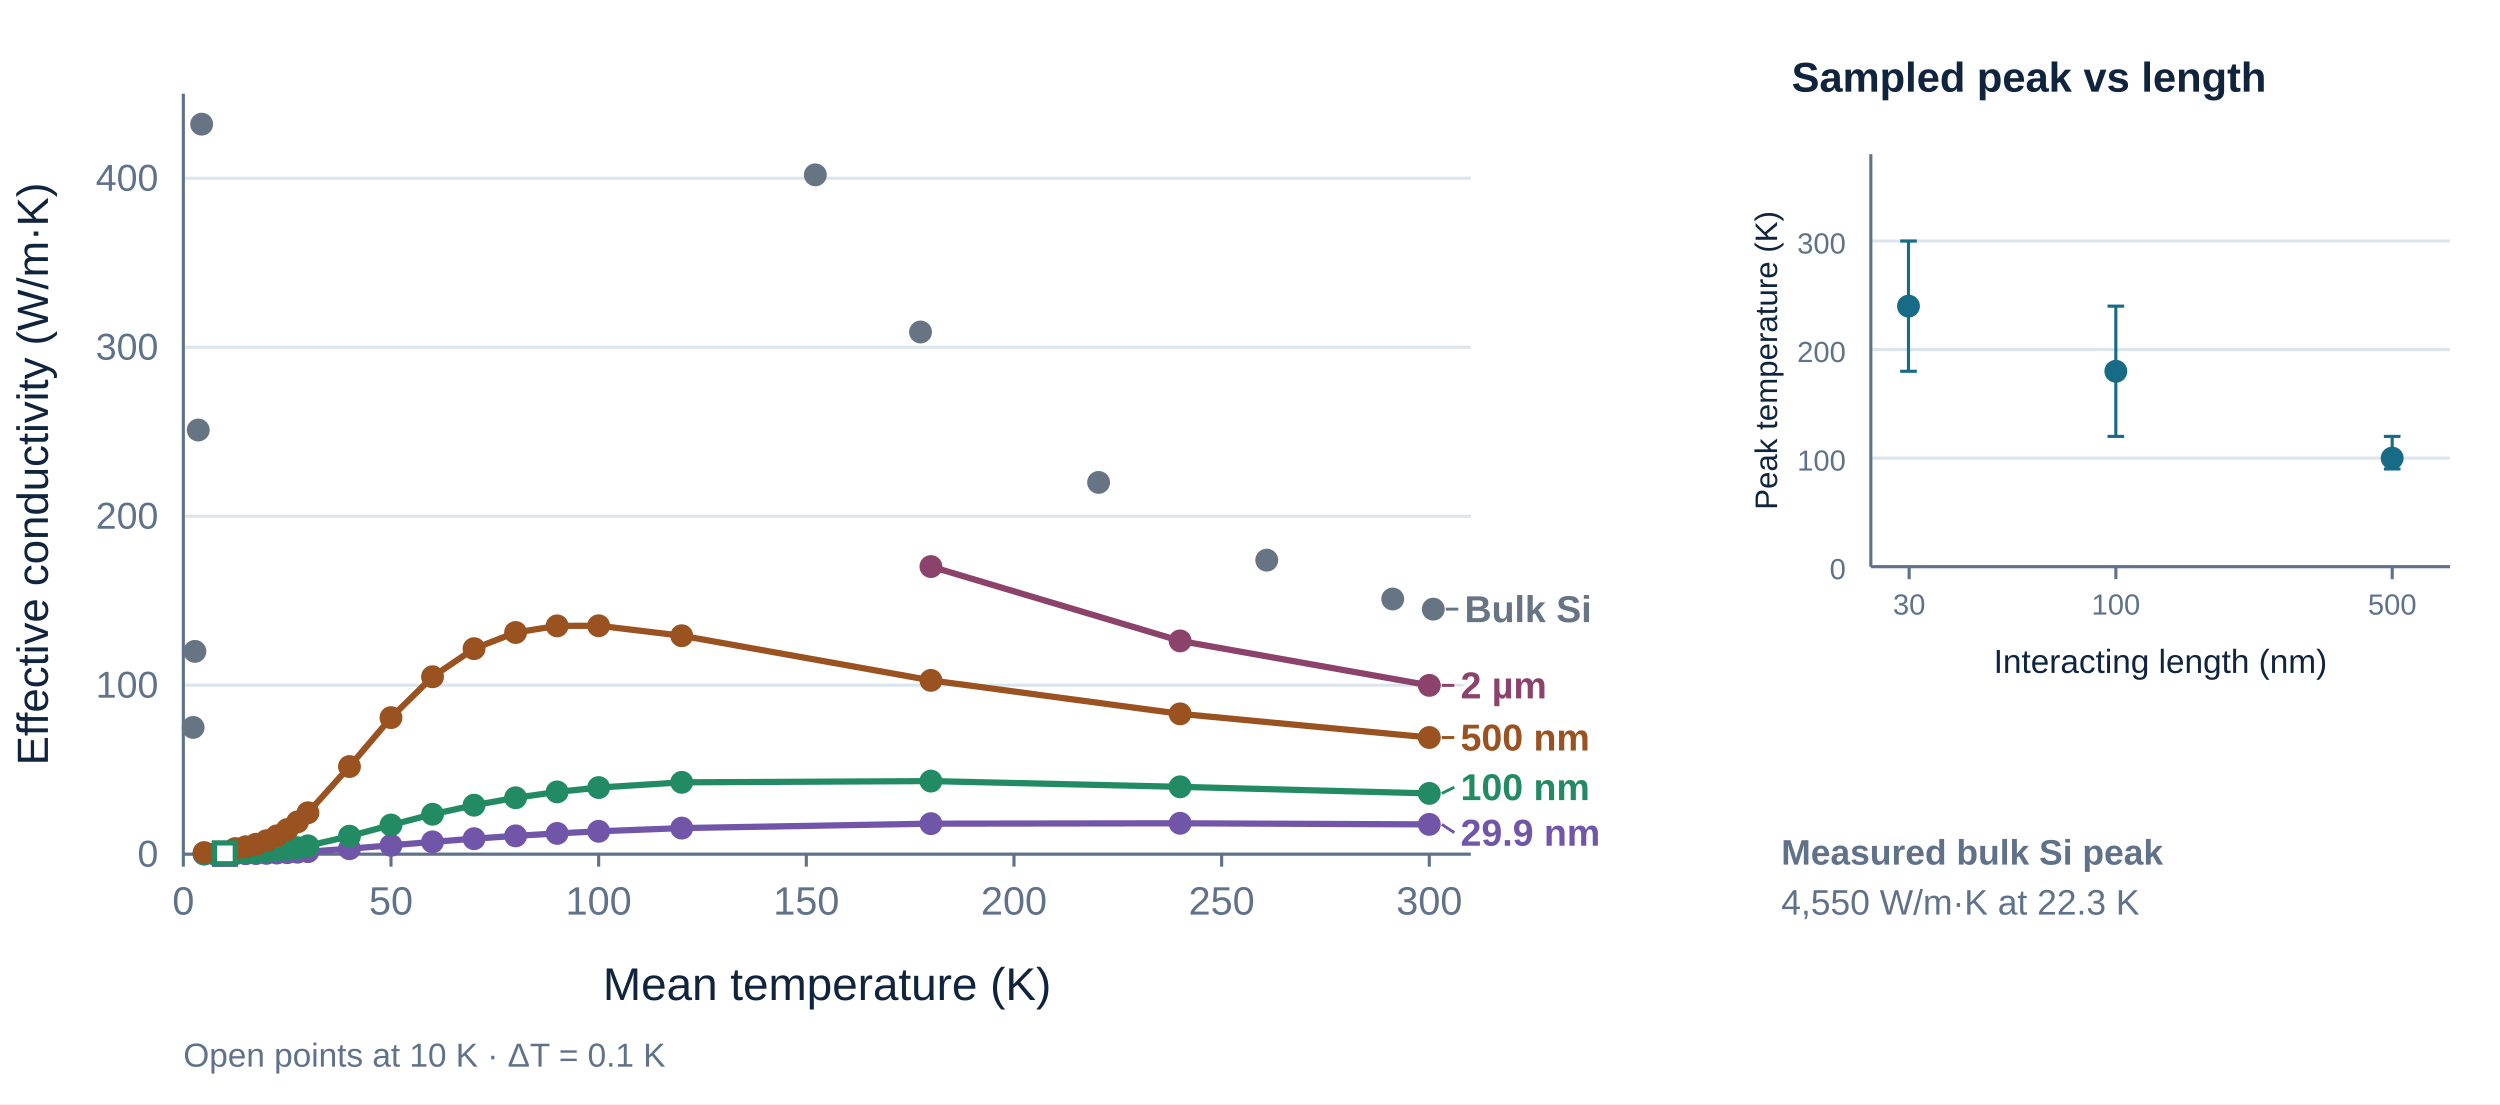
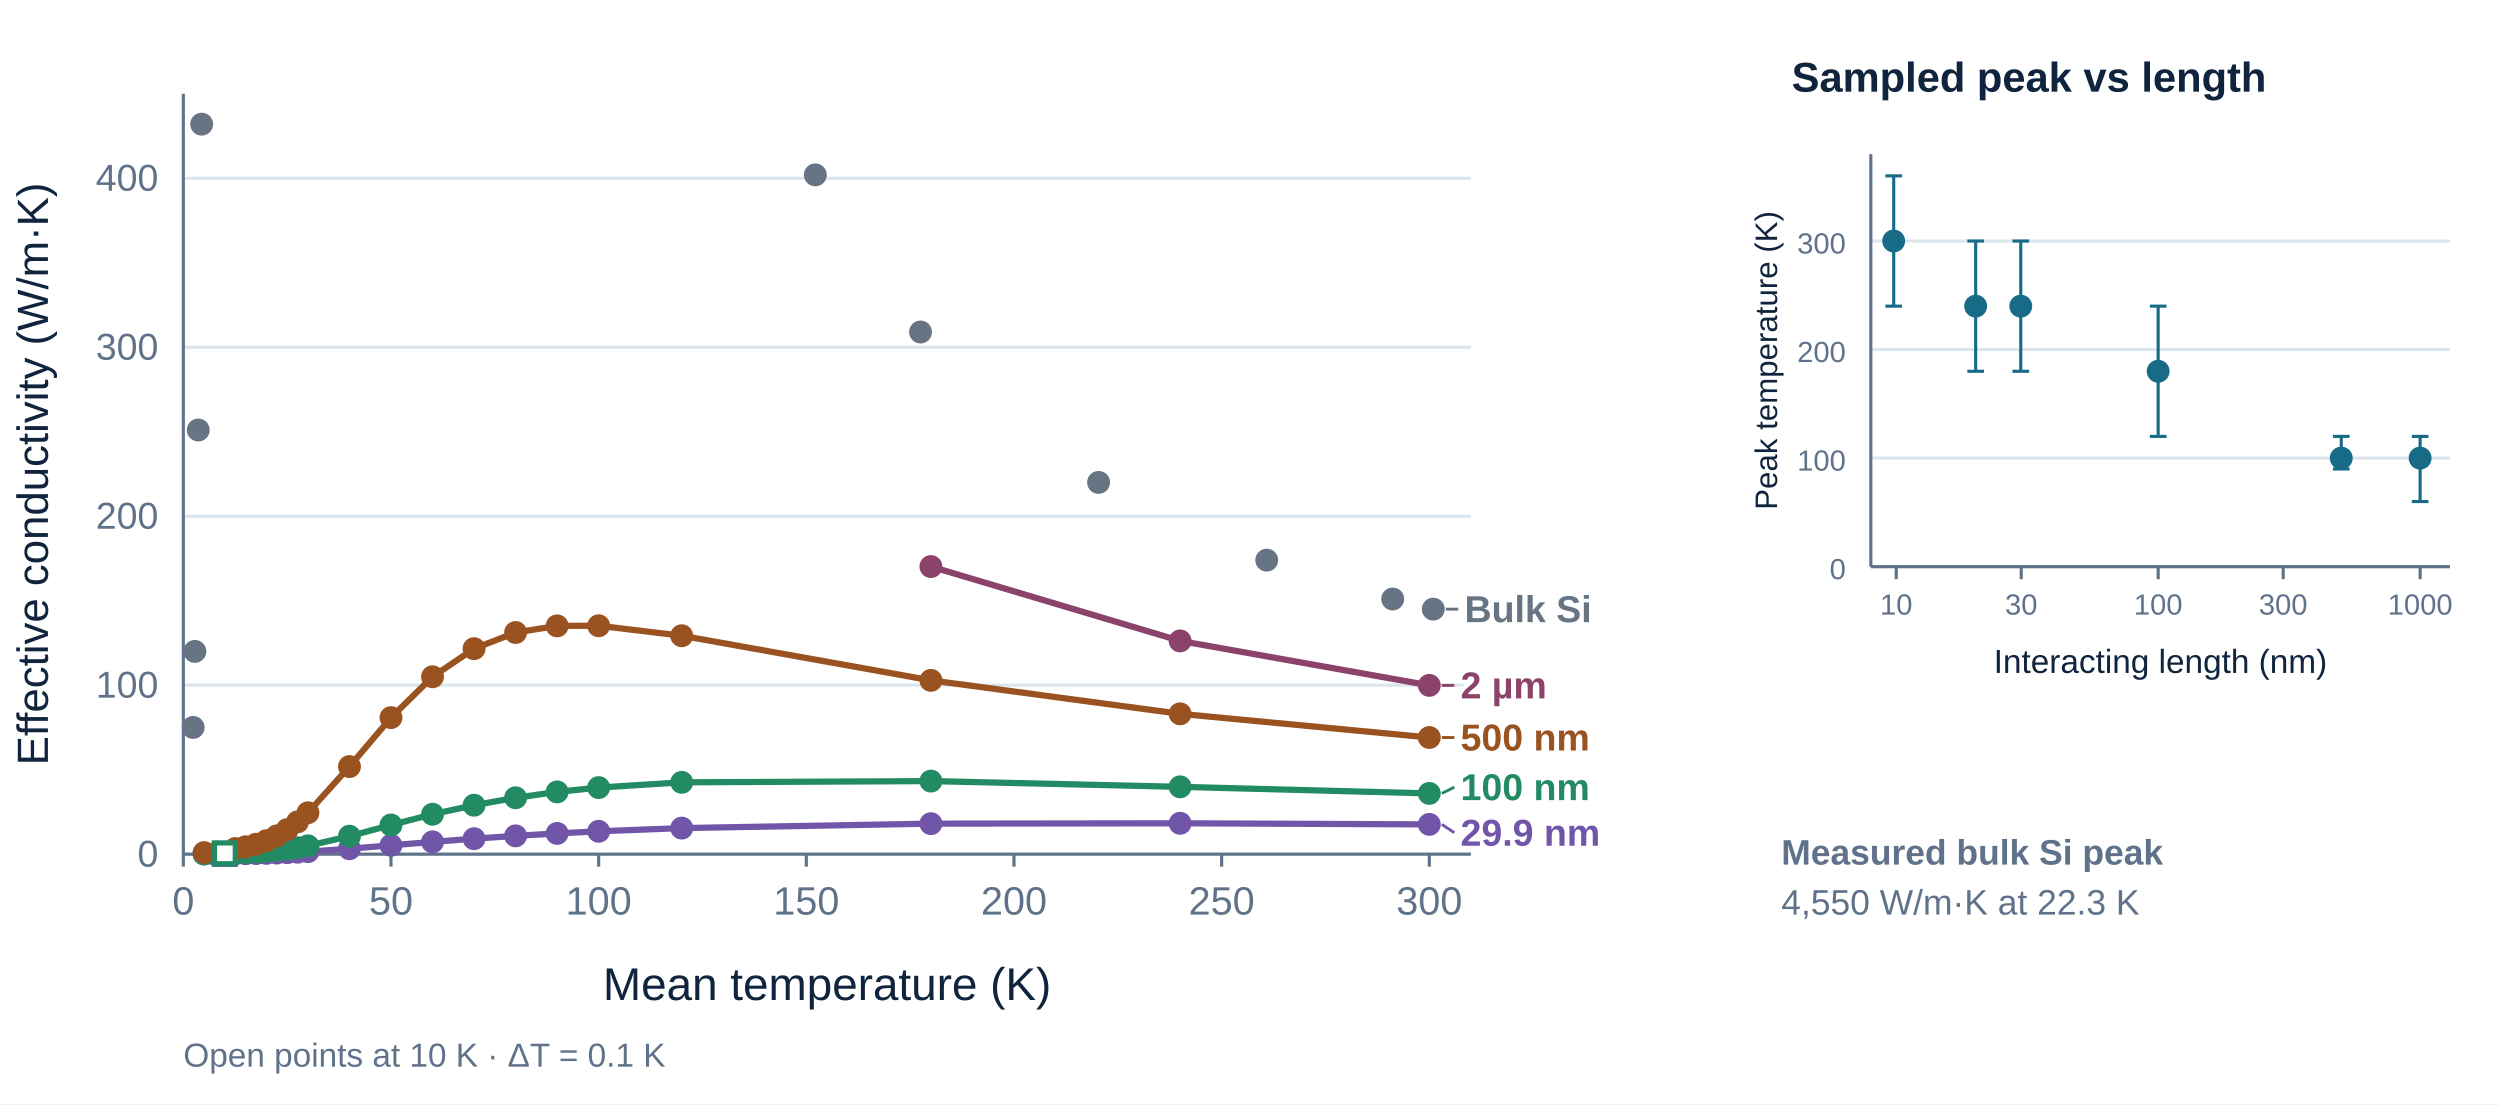
<svg xmlns="http://www.w3.org/2000/svg" viewBox="0 0 1200 530" role="img" aria-labelledby="title desc">
  <rect width="1200" height="530" fill="white" />
  <g font-family="Arial,Helvetica,sans-serif">
    <line x1="88" y1="410" x2="706" y2="410" stroke="#dce5ec" stroke-width="1.5" />
    <text x="76" y="416" fill="#60728a" font-size="18" text-anchor="end" font-weight="400">0</text>
    <line x1="88" y1="328.889" x2="706" y2="328.889" stroke="#dce5ec" stroke-width="1.5" />
    <text x="76" y="334.889" fill="#60728a" font-size="18" text-anchor="end" font-weight="400">100</text>
    <line x1="88" y1="247.778" x2="706" y2="247.778" stroke="#dce5ec" stroke-width="1.5" />
    <text x="76" y="253.778" fill="#60728a" font-size="18" text-anchor="end" font-weight="400">200</text>
    <line x1="88" y1="166.667" x2="706" y2="166.667" stroke="#dce5ec" stroke-width="1.5" />
    <text x="76" y="172.667" fill="#60728a" font-size="18" text-anchor="end" font-weight="400">300</text>
    <line x1="88" y1="85.556" x2="706" y2="85.556" stroke="#dce5ec" stroke-width="1.5" />
    <text x="76" y="91.556" fill="#60728a" font-size="18" text-anchor="end" font-weight="400">400</text>
    <line x1="88" y1="410" x2="88" y2="416" stroke="#60728a" stroke-width="1.5" />
    <text x="88" y="439" fill="#60728a" font-size="19" text-anchor="middle" font-weight="400">0</text>
    <line x1="187.677" y1="410" x2="187.677" y2="416" stroke="#60728a" stroke-width="1.5" />
    <text x="187.677" y="439" fill="#60728a" font-size="19" text-anchor="middle" font-weight="400">50</text>
    <line x1="287.355" y1="410" x2="287.355" y2="416" stroke="#60728a" stroke-width="1.5" />
    <text x="287.355" y="439" fill="#60728a" font-size="19" text-anchor="middle" font-weight="400">100</text>
    <line x1="387.032" y1="410" x2="387.032" y2="416" stroke="#60728a" stroke-width="1.5" />
    <text x="387.032" y="439" fill="#60728a" font-size="19" text-anchor="middle" font-weight="400">150</text>
    <line x1="486.71" y1="410" x2="486.71" y2="416" stroke="#60728a" stroke-width="1.5" />
    <text x="486.71" y="439" fill="#60728a" font-size="19" text-anchor="middle" font-weight="400">200</text>
    <line x1="586.387" y1="410" x2="586.387" y2="416" stroke="#60728a" stroke-width="1.5" />
    <text x="586.387" y="439" fill="#60728a" font-size="19" text-anchor="middle" font-weight="400">250</text>
    <line x1="686.065" y1="410" x2="686.065" y2="416" stroke="#60728a" stroke-width="1.5" />
    <text x="686.065" y="439" fill="#60728a" font-size="19" text-anchor="middle" font-weight="400">300</text>
    <line x1="88" y1="45" x2="88" y2="410" stroke="#60728a" stroke-width="1.5" />
    <line x1="88" y1="410" x2="706" y2="410" stroke="#60728a" stroke-width="1.5" />
    <text x="397" y="480" fill="#10243e" font-size="22" text-anchor="middle" font-weight="400">Mean temperature (K)</text>
    <text x="23" y="227.5" fill="#10243e" font-size="21" text-anchor="middle" transform="rotate(-90 23 227.5)">Effective conductivity (W/m·K)</text>
    <polyline points="97.968,409.954 102.952,409.917" fill="none" stroke="#7055a8" stroke-width="3" />
    <polyline points="112.919,409.839 117.903,409.787 122.887,409.715 127.871,409.612 132.855,409.472 137.839,409.29 142.823,409.063 147.806,408.795 167.742,407.397 187.677,405.746 207.613,404.097 227.548,402.569 247.484,401.211 267.419,400.033 287.355,399.03 327.226,397.484 446.839,395.356 566.452,395.181 686.065,395.702" fill="none" stroke="#7055a8" stroke-width="3" />
    <circle cx="97.968" cy="409.954" r="5.5" fill="#7055a8" />
    <circle cx="102.952" cy="409.917" r="5.5" fill="#7055a8" />
    <circle cx="112.919" cy="409.839" r="5.5" fill="#7055a8" />
    <circle cx="117.903" cy="409.787" r="5.5" fill="#7055a8" />
    <circle cx="122.887" cy="409.715" r="5.5" fill="#7055a8" />
    <circle cx="127.871" cy="409.612" r="5.5" fill="#7055a8" />
    <circle cx="132.855" cy="409.472" r="5.5" fill="#7055a8" />
    <circle cx="137.839" cy="409.29" r="5.5" fill="#7055a8" />
    <circle cx="142.823" cy="409.063" r="5.5" fill="#7055a8" />
    <circle cx="147.806" cy="408.795" r="5.5" fill="#7055a8" />
    <circle cx="167.742" cy="407.397" r="5.5" fill="#7055a8" />
    <circle cx="187.677" cy="405.746" r="5.5" fill="#7055a8" />
    <circle cx="207.613" cy="404.097" r="5.5" fill="#7055a8" />
    <circle cx="227.548" cy="402.569" r="5.5" fill="#7055a8" />
    <circle cx="247.484" cy="401.211" r="5.5" fill="#7055a8" />
    <circle cx="267.419" cy="400.033" r="5.5" fill="#7055a8" />
    <circle cx="287.355" cy="399.03" r="5.5" fill="#7055a8" />
    <circle cx="327.226" cy="397.484" r="5.5" fill="#7055a8" />
    <circle cx="446.839" cy="395.356" r="5.5" fill="#7055a8" />
    <circle cx="566.452" cy="395.181" r="5.5" fill="#7055a8" />
    <circle cx="686.065" cy="395.702" r="5.5" fill="#7055a8" />
    <polyline points="112.919,409.462 117.903,409.288 122.887,409.046 127.871,408.704 132.855,408.237 137.839,407.63 142.823,406.878 147.806,405.988 167.742,401.376 187.677,395.998 207.613,390.844 227.548,386.502 247.484,382.928 267.419,380.117 287.355,378.035 327.226,375.516 446.839,374.923 566.452,377.674 686.065,380.837" fill="none" stroke="#238b63" stroke-width="3" />
    <circle cx="97.968" cy="409.845" r="5.5" fill="#238b63" />
    <circle cx="112.919" cy="409.462" r="5.5" fill="#238b63" />
    <circle cx="117.903" cy="409.288" r="5.5" fill="#238b63" />
    <circle cx="122.887" cy="409.046" r="5.5" fill="#238b63" />
    <circle cx="127.871" cy="408.704" r="5.5" fill="#238b63" />
    <circle cx="132.855" cy="408.237" r="5.5" fill="#238b63" />
    <circle cx="137.839" cy="407.63" r="5.5" fill="#238b63" />
    <circle cx="142.823" cy="406.878" r="5.5" fill="#238b63" />
    <circle cx="147.806" cy="405.988" r="5.5" fill="#238b63" />
    <circle cx="167.742" cy="401.376" r="5.5" fill="#238b63" />
    <circle cx="187.677" cy="395.998" r="5.5" fill="#238b63" />
    <circle cx="207.613" cy="390.844" r="5.5" fill="#238b63" />
    <circle cx="227.548" cy="386.502" r="5.5" fill="#238b63" />
    <circle cx="247.484" cy="382.928" r="5.5" fill="#238b63" />
    <circle cx="267.419" cy="380.117" r="5.5" fill="#238b63" />
    <circle cx="287.355" cy="378.035" r="5.5" fill="#238b63" />
    <circle cx="327.226" cy="375.516" r="5.5" fill="#238b63" />
    <circle cx="446.839" cy="374.923" r="5.5" fill="#238b63" />
    <circle cx="566.452" cy="377.674" r="5.5" fill="#238b63" />
    <circle cx="686.065" cy="380.837" r="5.5" fill="#238b63" />
    <polyline points="112.919,407.312 117.903,406.443 122.887,405.236 127.871,403.535 132.855,401.215 137.839,398.206 142.823,394.495 147.806,390.122 167.742,367.949 187.677,344.458 207.613,324.849 227.548,311.353 247.484,303.603 267.419,300.417 287.355,300.365 327.226,305.151 446.839,326.576 566.452,342.646 686.065,354.006" fill="none" stroke="#995220" stroke-width="3" />
    <circle cx="97.968" cy="409.227" r="5.5" fill="#995220" />
    <circle cx="112.919" cy="407.312" r="5.5" fill="#995220" />
    <circle cx="117.903" cy="406.443" r="5.5" fill="#995220" />
    <circle cx="122.887" cy="405.236" r="5.5" fill="#995220" />
    <circle cx="127.871" cy="403.535" r="5.5" fill="#995220" />
    <circle cx="132.855" cy="401.215" r="5.5" fill="#995220" />
    <circle cx="137.839" cy="398.206" r="5.5" fill="#995220" />
    <circle cx="142.823" cy="394.495" r="5.5" fill="#995220" />
    <circle cx="147.806" cy="390.122" r="5.5" fill="#995220" />
    <circle cx="167.742" cy="367.949" r="5.5" fill="#995220" />
    <circle cx="187.677" cy="344.458" r="5.5" fill="#995220" />
    <circle cx="207.613" cy="324.849" r="5.5" fill="#995220" />
    <circle cx="227.548" cy="311.353" r="5.5" fill="#995220" />
    <circle cx="247.484" cy="303.603" r="5.5" fill="#995220" />
    <circle cx="267.419" cy="300.417" r="5.5" fill="#995220" />
    <circle cx="287.355" cy="300.365" r="5.5" fill="#995220" />
    <circle cx="327.226" cy="305.151" r="5.5" fill="#995220" />
    <circle cx="446.839" cy="326.576" r="5.5" fill="#995220" />
    <circle cx="566.452" cy="342.646" r="5.5" fill="#995220" />
    <circle cx="686.065" cy="354.006" r="5.5" fill="#995220" />
    <polyline points="446.839,271.953 566.452,307.642 686.065,328.982" fill="none" stroke="#8b426b" stroke-width="3" />
    <circle cx="446.839" cy="271.953" r="5.5" fill="#8b426b" />
    <circle cx="566.452" cy="307.642" r="5.5" fill="#8b426b" />
    <circle cx="686.065" cy="328.982" r="5.5" fill="#8b426b" />
    <circle cx="92.705" cy="349.167" r="5.5" fill="#677483" />
    <circle cx="93.542" cy="312.667" r="5.5" fill="#677483" />
    <circle cx="95.157" cy="206.411" r="5.5" fill="#677483" />
    <circle cx="96.792" cy="59.6" r="5.5" fill="#677483" />
    <circle cx="391.358" cy="83.933" r="5.5" fill="#677483" />
    <circle cx="441.855" cy="159.367" r="5.5" fill="#677483" />
    <circle cx="527.318" cy="231.556" r="5.5" fill="#677483" />
    <circle cx="608.037" cy="268.867" r="5.5" fill="#677483" />
    <circle cx="668.501" cy="287.522" r="5.5" fill="#677483" />
    <circle cx="687.978" cy="292.389" r="5.5" fill="#677483" />
    <rect x="102.935" y="404.88" width="10" height="10" fill="white" stroke="#7055a8" stroke-width="2.5" />
    <rect x="102.935" y="404.599" width="10" height="10" fill="white" stroke="#238b63" stroke-width="2.5" />
    <line x1="692.065" y1="395.702" x2="698.065" y2="399.702" stroke="#7055a8" stroke-width="1.4" />
    <text data-curve-label="29.9 nm" x="701.065" y="399.702" fill="#7055a8" font-size="18" font-weight="650" text-anchor="start" dominant-baseline="central" paint-order="stroke" stroke="white" stroke-width="4" stroke-linejoin="round">29.9 nm</text>
    <line x1="692.065" y1="380.837" x2="698.065" y2="377.837" stroke="#238b63" stroke-width="1.4" />
    <text data-curve-label="100 nm" x="701.065" y="377.837" fill="#238b63" font-size="18" font-weight="650" text-anchor="start" dominant-baseline="central" paint-order="stroke" stroke="white" stroke-width="4" stroke-linejoin="round">100 nm</text>
    <line x1="692.065" y1="354.006" x2="698.065" y2="354.006" stroke="#995220" stroke-width="1.4" />
    <text data-curve-label="500 nm" x="701.065" y="354.006" fill="#995220" font-size="18" font-weight="650" text-anchor="start" dominant-baseline="central" paint-order="stroke" stroke="white" stroke-width="4" stroke-linejoin="round">500 nm</text>
    <line x1="692.065" y1="328.982" x2="698.065" y2="328.982" stroke="#8b426b" stroke-width="1.4" />
    <text data-curve-label="2 µm" x="701.065" y="328.982" fill="#8b426b" font-size="18" font-weight="650" text-anchor="start" dominant-baseline="central" paint-order="stroke" stroke="white" stroke-width="4" stroke-linejoin="round">2 µm</text>
    <line x1="693.978" y1="292.389" x2="699.978" y2="292.389" stroke="#677483" stroke-width="1.4" />
    <text data-curve-label="Bulk Si" x="702.978" y="292.389" fill="#677483" font-size="18" font-weight="650" text-anchor="start" dominant-baseline="central" paint-order="stroke" stroke="white" stroke-width="4" stroke-linejoin="round">Bulk Si</text>
    <text x="860" y="44" fill="#10243e" font-size="20" text-anchor="start" font-weight="700">Sampled peak vs length</text>
    <line x1="898" y1="272" x2="1176" y2="272" stroke="#dce5ec" stroke-width="1.5" />
    <text x="886" y="278" fill="#60728a" font-size="14" text-anchor="end" font-weight="400">0</text>
    <line x1="898" y1="219.895" x2="1176" y2="219.895" stroke="#dce5ec" stroke-width="1.5" />
    <text x="886" y="225.895" fill="#60728a" font-size="14" text-anchor="end" font-weight="400">100</text>
    <line x1="898" y1="167.789" x2="1176" y2="167.789" stroke="#dce5ec" stroke-width="1.5" />
    <text x="886" y="173.789" fill="#60728a" font-size="14" text-anchor="end" font-weight="400">200</text>
    <line x1="898" y1="115.684" x2="1176" y2="115.684" stroke="#dce5ec" stroke-width="1.5" />
    <text x="886" y="121.684" fill="#60728a" font-size="14" text-anchor="end" font-weight="400">300</text>
-     <line x1="916.391" y1="272" x2="916.391" y2="278" stroke="#60728a" stroke-width="1.5" />
-     <text x="916.391" y="295" fill="#60728a" font-size="14" text-anchor="middle" font-weight="400">30</text>
-     <line x1="1015.621" y1="272" x2="1015.621" y2="278" stroke="#60728a" stroke-width="1.5" />
-     <text x="1015.621" y="295" fill="#60728a" font-size="14" text-anchor="middle" font-weight="400">100</text>
-     <line x1="1148.268" y1="272" x2="1148.268" y2="278" stroke="#60728a" stroke-width="1.5" />
-     <text x="1148.268" y="295" fill="#60728a" font-size="14" text-anchor="middle" font-weight="400">500</text>
+     <line x1="910.186" y1="272" x2="910.186" y2="278" stroke="#60728a" stroke-width="1.5" />
+     <text x="910.186" y="295" fill="#60728a" font-size="14" text-anchor="middle" font-weight="400">10</text>
+     <line x1="970.181" y1="272" x2="970.181" y2="278" stroke="#60728a" stroke-width="1.5" />
+     <text x="970.181" y="295" fill="#60728a" font-size="14" text-anchor="middle" font-weight="400">30</text>
+     <line x1="1035.929" y1="272" x2="1035.929" y2="278" stroke="#60728a" stroke-width="1.5" />
+     <text x="1035.929" y="295" fill="#60728a" font-size="14" text-anchor="middle" font-weight="400">100</text>
+     <line x1="1095.924" y1="272" x2="1095.924" y2="278" stroke="#60728a" stroke-width="1.5" />
+     <text x="1095.924" y="295" fill="#60728a" font-size="14" text-anchor="middle" font-weight="400">300</text>
+     <line x1="1161.672" y1="272" x2="1161.672" y2="278" stroke="#60728a" stroke-width="1.5" />
+     <text x="1161.672" y="295" fill="#60728a" font-size="14" text-anchor="middle" font-weight="400">1000</text>
    <line x1="898" y1="74" x2="898" y2="272" stroke="#60728a" stroke-width="1.5" />
    <line x1="898" y1="272" x2="1176" y2="272" stroke="#60728a" stroke-width="1.5" />
    <text x="1037" y="323" fill="#10243e" font-size="16" text-anchor="middle" font-weight="400">Interacting length (nm)</text>
    <text x="853" y="173" fill="#10243e" font-size="15" text-anchor="middle" transform="rotate(-90 853 173)">Peak temperature (K)</text>
-     <line x1="916.073" y1="178.211" x2="916.073" y2="115.684" stroke="#176b87" stroke-width="1.5" />
-     <line x1="912.073" y1="178.211" x2="920.073" y2="178.211" stroke="#176b87" stroke-width="1.5" />
-     <line x1="912.073" y1="115.684" x2="920.073" y2="115.684" stroke="#176b87" stroke-width="1.5" />
-     <line x1="1015.602" y1="209.474" x2="1015.602" y2="146.947" stroke="#176b87" stroke-width="1.5" />
-     <line x1="1011.602" y1="209.474" x2="1019.602" y2="209.474" stroke="#176b87" stroke-width="1.5" />
-     <line x1="1011.602" y1="146.947" x2="1019.602" y2="146.947" stroke="#176b87" stroke-width="1.5" />
-     <line x1="1148.25" y1="225.105" x2="1148.25" y2="209.474" stroke="#176b87" stroke-width="1.5" />
-     <line x1="1144.25" y1="225.105" x2="1152.25" y2="225.105" stroke="#176b87" stroke-width="1.5" />
-     <line x1="1144.25" y1="209.474" x2="1152.25" y2="209.474" stroke="#176b87" stroke-width="1.5" />
-     <circle cx="916.073" cy="146.947" r="5.5" fill="#176b87" />
-     <circle cx="1015.602" cy="178.211" r="5.5" fill="#176b87" />
-     <circle cx="1148.25" cy="219.895" r="5.5" fill="#176b87" />
+     <line x1="908.973" y1="146.947" x2="908.973" y2="84.421" stroke="#176b87" stroke-width="1.5" />
+     <line x1="904.973" y1="146.947" x2="912.973" y2="146.947" stroke="#176b87" stroke-width="1.5" />
+     <line x1="904.973" y1="84.421" x2="912.973" y2="84.421" stroke="#176b87" stroke-width="1.5" />
+     <line x1="948.322" y1="178.211" x2="948.322" y2="115.684" stroke="#176b87" stroke-width="1.5" />
+     <line x1="944.322" y1="178.211" x2="952.322" y2="178.211" stroke="#176b87" stroke-width="1.5" />
+     <line x1="944.322" y1="115.684" x2="952.322" y2="115.684" stroke="#176b87" stroke-width="1.5" />
+     <line x1="969.97" y1="178.211" x2="969.97" y2="115.684" stroke="#176b87" stroke-width="1.5" />
+     <line x1="965.97" y1="178.211" x2="973.97" y2="178.211" stroke="#176b87" stroke-width="1.5" />
+     <line x1="965.97" y1="115.684" x2="973.97" y2="115.684" stroke="#176b87" stroke-width="1.5" />
+     <line x1="1035.917" y1="209.474" x2="1035.917" y2="146.947" stroke="#176b87" stroke-width="1.5" />
+     <line x1="1031.917" y1="209.474" x2="1039.917" y2="209.474" stroke="#176b87" stroke-width="1.5" />
+     <line x1="1031.917" y1="146.947" x2="1039.917" y2="146.947" stroke="#176b87" stroke-width="1.5" />
+     <line x1="1123.808" y1="225.105" x2="1123.808" y2="209.474" stroke="#176b87" stroke-width="1.5" />
+     <line x1="1119.808" y1="225.105" x2="1127.808" y2="225.105" stroke="#176b87" stroke-width="1.5" />
+     <line x1="1119.808" y1="209.474" x2="1127.808" y2="209.474" stroke="#176b87" stroke-width="1.5" />
+     <line x1="1161.66" y1="240.737" x2="1161.66" y2="209.474" stroke="#176b87" stroke-width="1.5" />
+     <line x1="1157.66" y1="240.737" x2="1165.66" y2="240.737" stroke="#176b87" stroke-width="1.5" />
+     <line x1="1157.66" y1="209.474" x2="1165.66" y2="209.474" stroke="#176b87" stroke-width="1.5" />
+     <circle cx="908.973" cy="115.684" r="5.5" fill="#176b87" />
+     <circle cx="948.322" cy="146.947" r="5.5" fill="#176b87" />
+     <circle cx="969.97" cy="146.947" r="5.5" fill="#176b87" />
+     <circle cx="1035.917" cy="178.211" r="5.5" fill="#176b87" />
+     <circle cx="1123.808" cy="219.895" r="5.5" fill="#176b87" />
+     <circle cx="1161.66" cy="219.895" r="5.5" fill="#176b87" />
    <text x="88" y="512" fill="#60728a" font-size="16" text-anchor="start" font-weight="400">Open points at 10 K · ΔT = 0.1 K</text>
    <text x="855" y="415" fill="#60728a" font-size="17" text-anchor="start" font-weight="700">Measured bulk Si peak</text>
    <text x="855" y="439" fill="#60728a" font-size="17" text-anchor="start" font-weight="400">4,550 W/m·K at 22.3 K</text>
  </g>
</svg>
